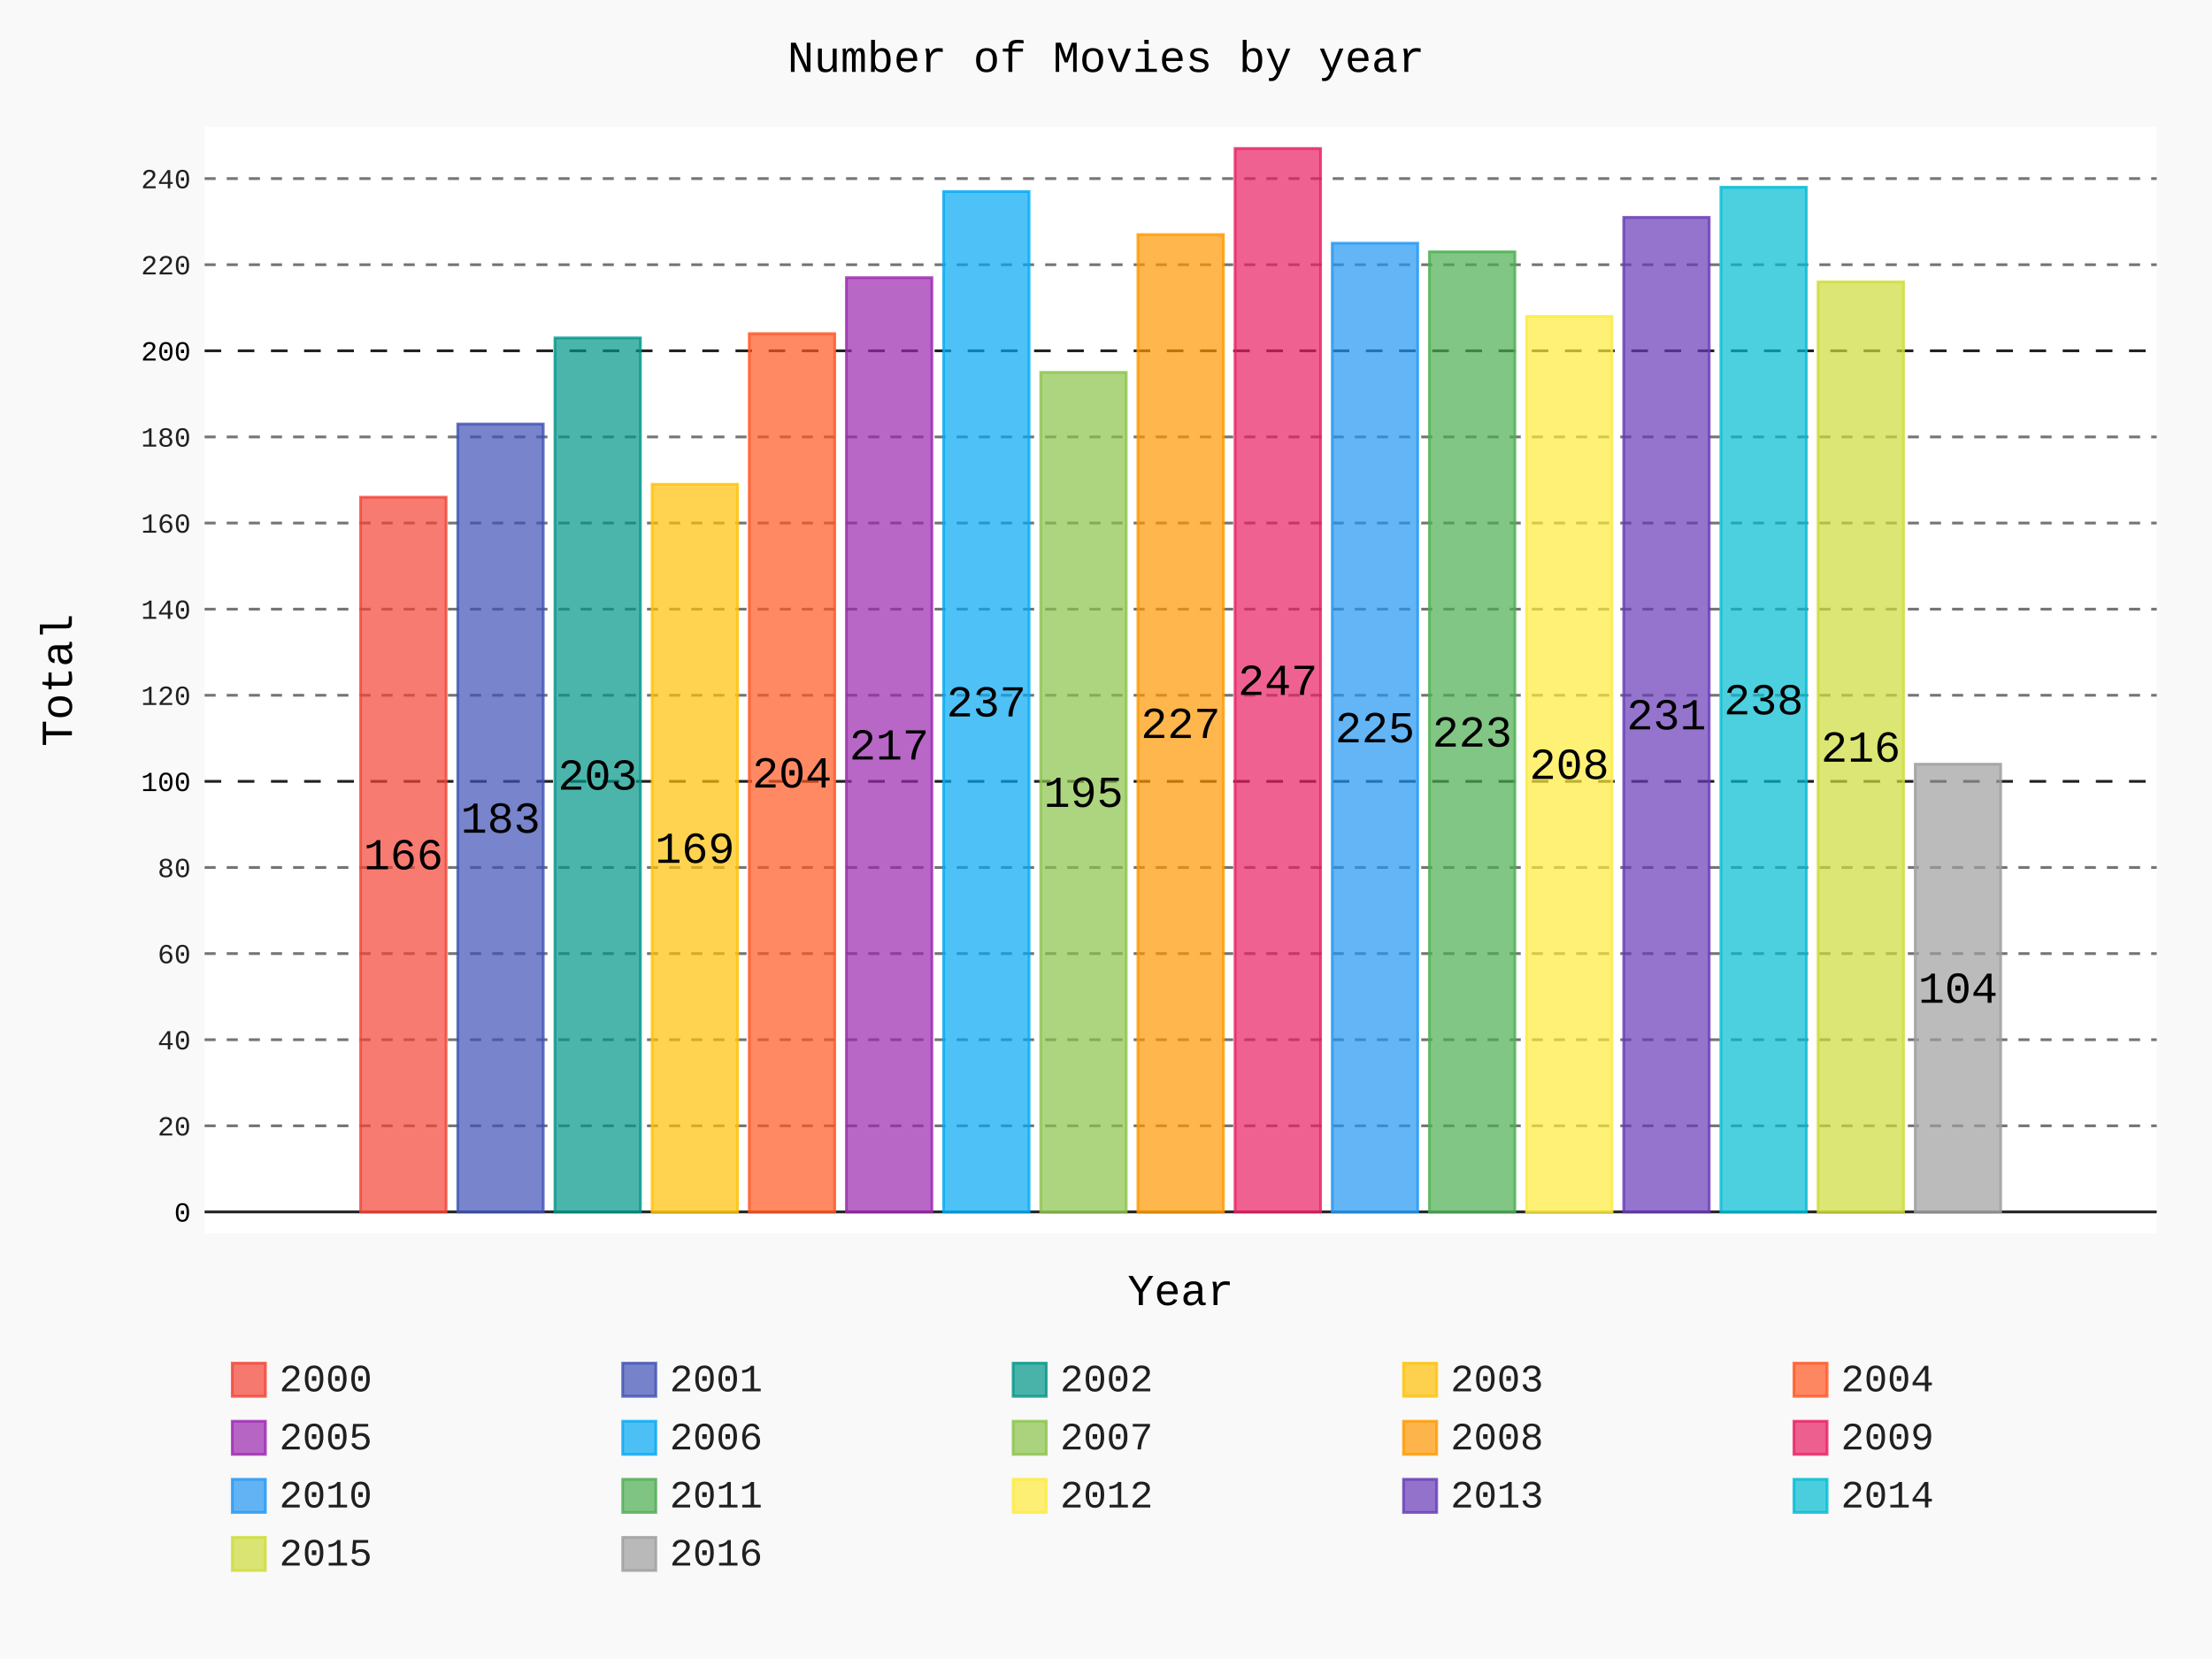
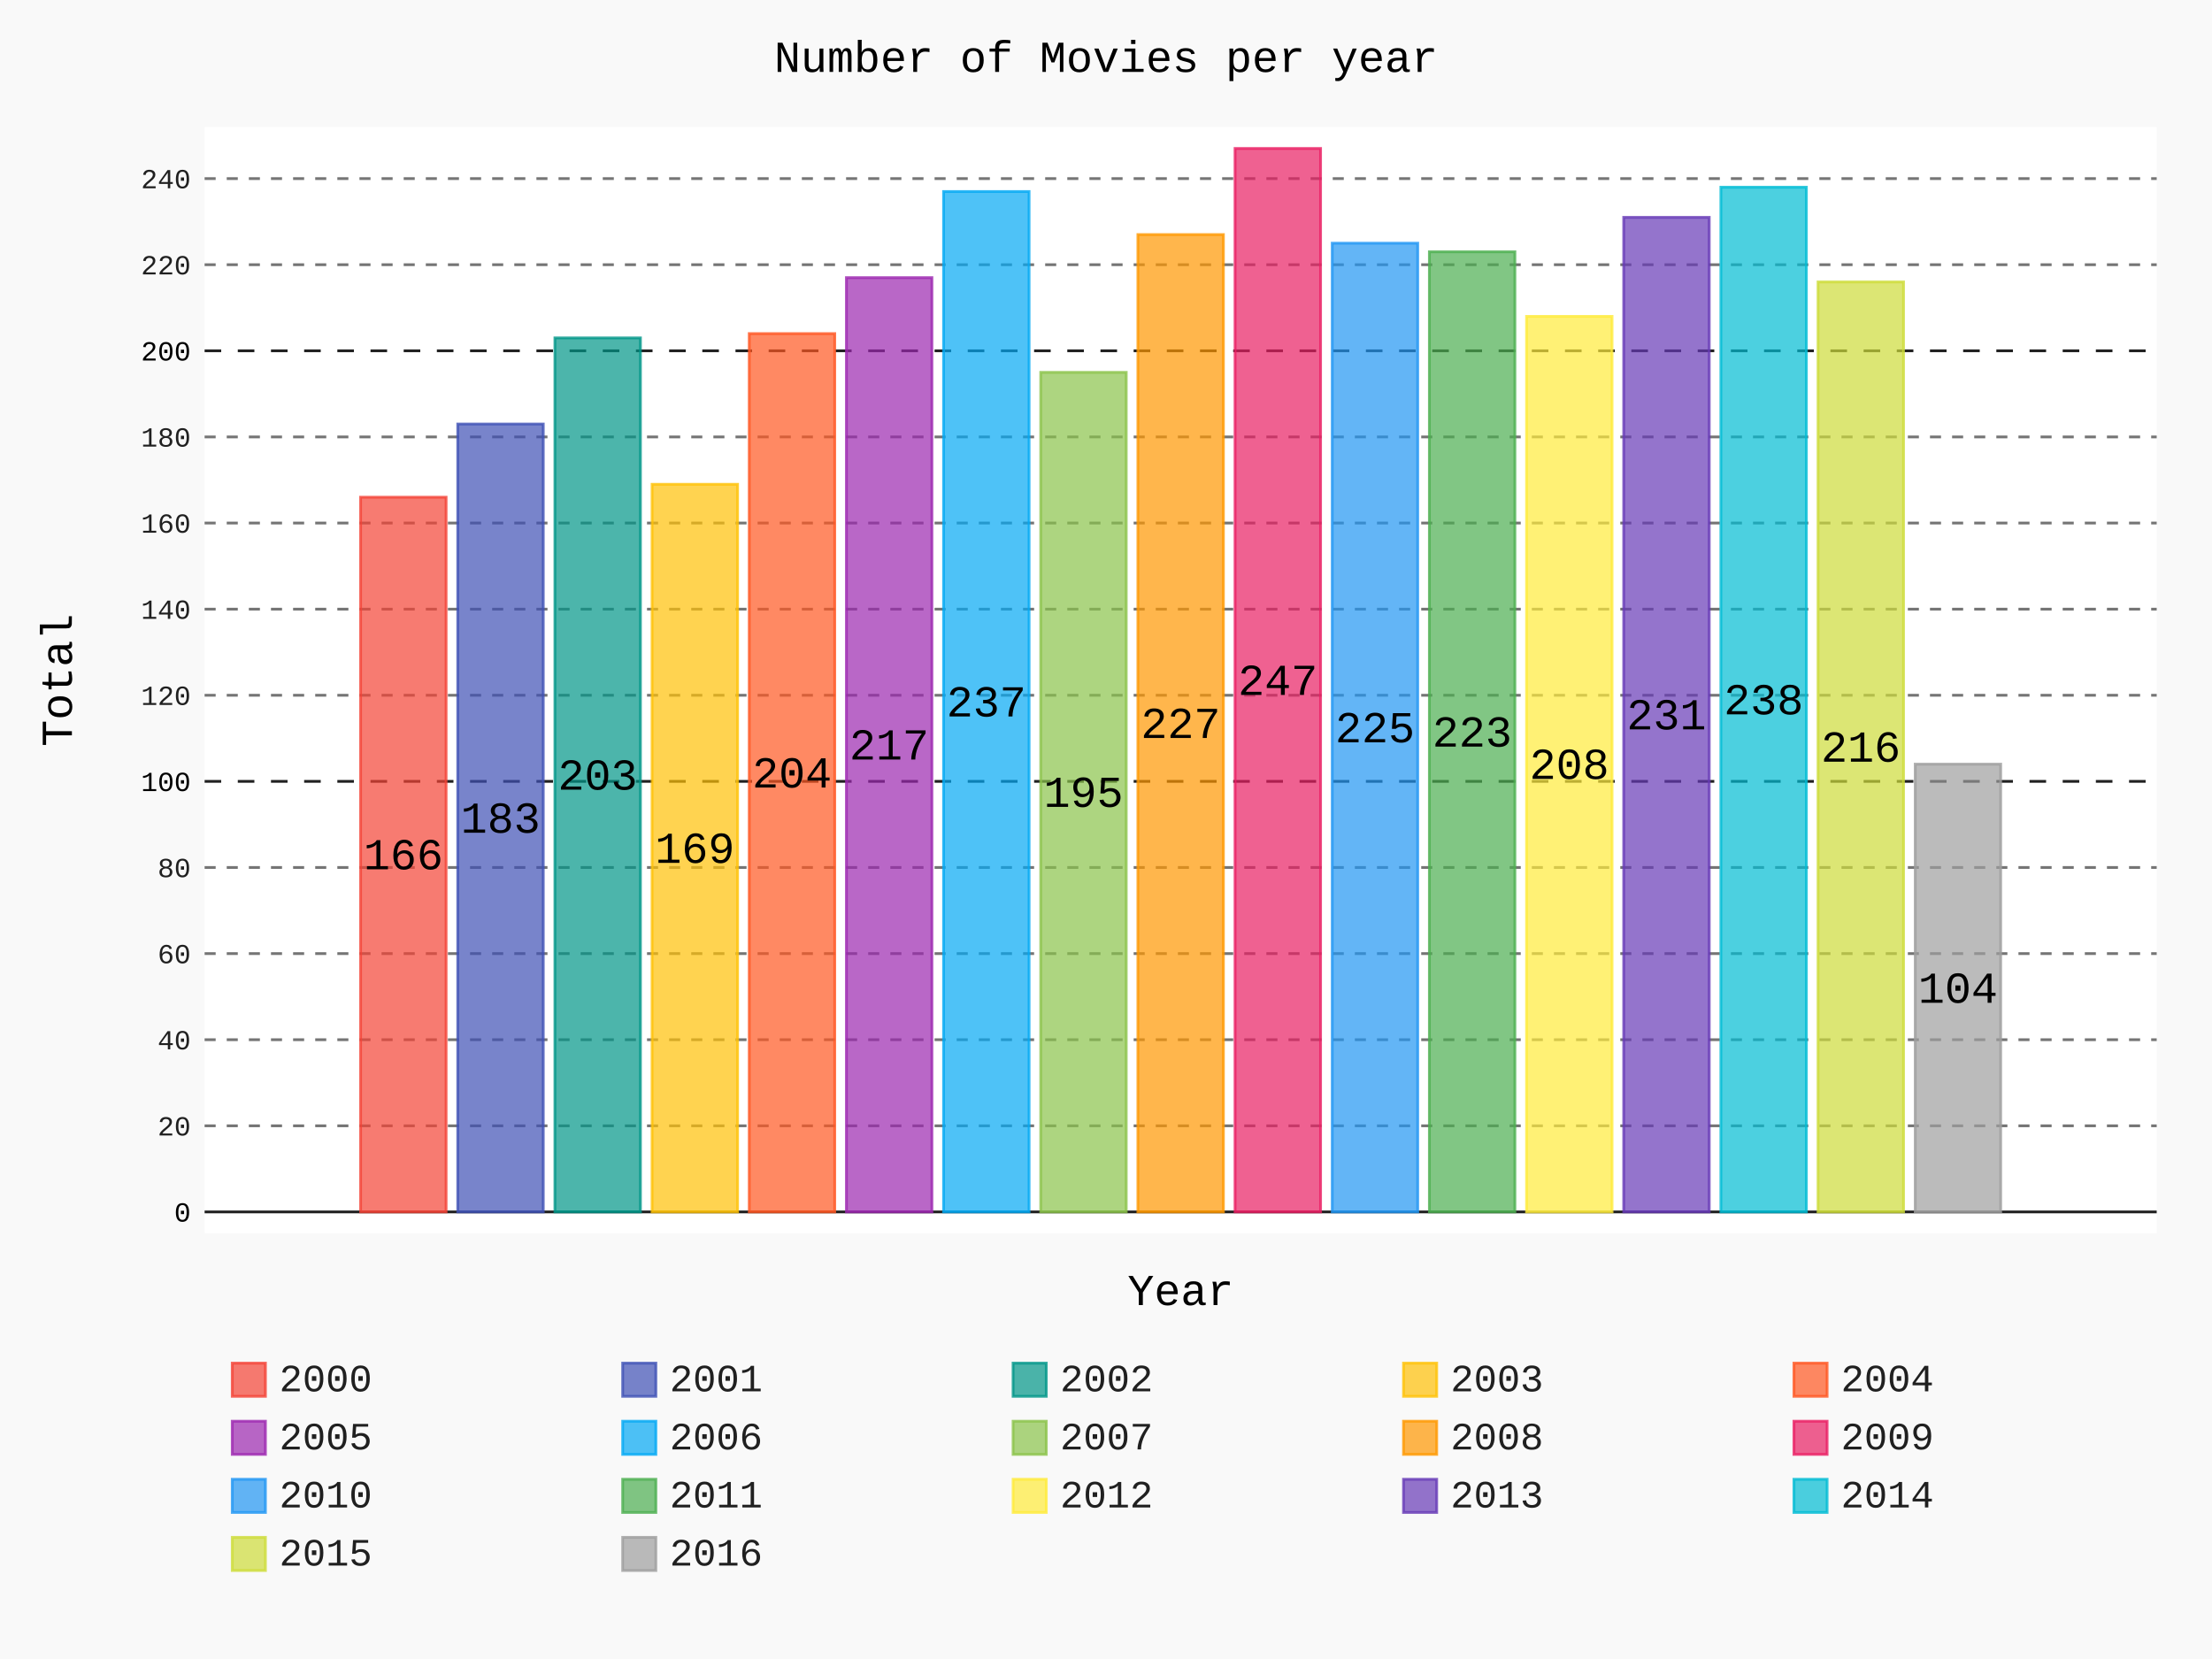
- <svg xmlns="http://www.w3.org/2000/svg" class="pygal-chart" id="chart-57b46a09-e8b4-400a-87b9-51872edf9661" viewBox="0 0 800 600">
+ <svg xmlns="http://www.w3.org/2000/svg" class="pygal-chart" id="chart-e3b576c3-e6ec-4587-86d5-6da538781b3c" viewBox="0 0 800 600">
  <defs>
-     <style type="text/css">#chart-57b46a09-e8b4-400a-87b9-51872edf9661{-webkit-user-select:none;-webkit-font-smoothing:antialiased;font-family:Consolas,"Liberation Mono",Menlo,Courier,monospace}#chart-57b46a09-e8b4-400a-87b9-51872edf9661 .title{font-family:Consolas,"Liberation Mono",Menlo,Courier,monospace;font-size:16px}#chart-57b46a09-e8b4-400a-87b9-51872edf9661 .legends .legend text{font-family:Consolas,"Liberation Mono",Menlo,Courier,monospace;font-size:14px}#chart-57b46a09-e8b4-400a-87b9-51872edf9661 .axis text{font-family:Consolas,"Liberation Mono",Menlo,Courier,monospace;font-size:10px}#chart-57b46a09-e8b4-400a-87b9-51872edf9661 .axis text.major{font-family:Consolas,"Liberation Mono",Menlo,Courier,monospace;font-size:10px}#chart-57b46a09-e8b4-400a-87b9-51872edf9661 .text-overlay text.value{font-family:Consolas,"Liberation Mono",Menlo,Courier,monospace;font-size:16px}#chart-57b46a09-e8b4-400a-87b9-51872edf9661 .text-overlay text.label{font-family:Consolas,"Liberation Mono",Menlo,Courier,monospace;font-size:10px}#chart-57b46a09-e8b4-400a-87b9-51872edf9661 .tooltip{font-family:Consolas,"Liberation Mono",Menlo,Courier,monospace;font-size:14px}#chart-57b46a09-e8b4-400a-87b9-51872edf9661 text.no_data{font-family:Consolas,"Liberation Mono",Menlo,Courier,monospace;font-size:64px}
- #chart-57b46a09-e8b4-400a-87b9-51872edf9661{background-color:rgba(249,249,249,1)}#chart-57b46a09-e8b4-400a-87b9-51872edf9661 path,#chart-57b46a09-e8b4-400a-87b9-51872edf9661 line,#chart-57b46a09-e8b4-400a-87b9-51872edf9661 rect,#chart-57b46a09-e8b4-400a-87b9-51872edf9661 circle{-webkit-transition:150ms;-moz-transition:150ms;transition:150ms}#chart-57b46a09-e8b4-400a-87b9-51872edf9661 .graph &gt; .background{fill:rgba(249,249,249,1)}#chart-57b46a09-e8b4-400a-87b9-51872edf9661 .plot &gt; .background{fill:rgba(255,255,255,1)}#chart-57b46a09-e8b4-400a-87b9-51872edf9661 .graph{fill:rgba(0,0,0,.87)}#chart-57b46a09-e8b4-400a-87b9-51872edf9661 text.no_data{fill:rgba(0,0,0,1)}#chart-57b46a09-e8b4-400a-87b9-51872edf9661 .title{fill:rgba(0,0,0,1)}#chart-57b46a09-e8b4-400a-87b9-51872edf9661 .legends .legend text{fill:rgba(0,0,0,.87)}#chart-57b46a09-e8b4-400a-87b9-51872edf9661 .legends .legend:hover text{fill:rgba(0,0,0,1)}#chart-57b46a09-e8b4-400a-87b9-51872edf9661 .axis .line{stroke:rgba(0,0,0,1)}#chart-57b46a09-e8b4-400a-87b9-51872edf9661 .axis .guide.line{stroke:rgba(0,0,0,.54)}#chart-57b46a09-e8b4-400a-87b9-51872edf9661 .axis .major.line{stroke:rgba(0,0,0,.87)}#chart-57b46a09-e8b4-400a-87b9-51872edf9661 .axis text.major{fill:rgba(0,0,0,1)}#chart-57b46a09-e8b4-400a-87b9-51872edf9661 .axis.y .guides:hover .guide.line,#chart-57b46a09-e8b4-400a-87b9-51872edf9661 .line-graph .axis.x .guides:hover .guide.line,#chart-57b46a09-e8b4-400a-87b9-51872edf9661 .stackedline-graph .axis.x .guides:hover .guide.line,#chart-57b46a09-e8b4-400a-87b9-51872edf9661 .xy-graph .axis.x .guides:hover .guide.line{stroke:rgba(0,0,0,1)}#chart-57b46a09-e8b4-400a-87b9-51872edf9661 .axis .guides:hover text{fill:rgba(0,0,0,1)}#chart-57b46a09-e8b4-400a-87b9-51872edf9661 .reactive{fill-opacity:.7;stroke-opacity:.8}#chart-57b46a09-e8b4-400a-87b9-51872edf9661 .ci{stroke:rgba(0,0,0,.87)}#chart-57b46a09-e8b4-400a-87b9-51872edf9661 .reactive.active,#chart-57b46a09-e8b4-400a-87b9-51872edf9661 .active .reactive{fill-opacity:.8;stroke-opacity:.9;stroke-width:4}#chart-57b46a09-e8b4-400a-87b9-51872edf9661 .ci .reactive.active{stroke-width:1.5}#chart-57b46a09-e8b4-400a-87b9-51872edf9661 .series text{fill:rgba(0,0,0,1)}#chart-57b46a09-e8b4-400a-87b9-51872edf9661 .tooltip rect{fill:rgba(255,255,255,1);stroke:rgba(0,0,0,1);-webkit-transition:opacity 150ms;-moz-transition:opacity 150ms;transition:opacity 150ms}#chart-57b46a09-e8b4-400a-87b9-51872edf9661 .tooltip .label{fill:rgba(0,0,0,.87)}#chart-57b46a09-e8b4-400a-87b9-51872edf9661 .tooltip .label{fill:rgba(0,0,0,.87)}#chart-57b46a09-e8b4-400a-87b9-51872edf9661 .tooltip .legend{font-size:.8em;fill:rgba(0,0,0,.54)}#chart-57b46a09-e8b4-400a-87b9-51872edf9661 .tooltip .x_label{font-size:.6em;fill:rgba(0,0,0,1)}#chart-57b46a09-e8b4-400a-87b9-51872edf9661 .tooltip .xlink{font-size:.5em;text-decoration:underline}#chart-57b46a09-e8b4-400a-87b9-51872edf9661 .tooltip .value{font-size:1.5em}#chart-57b46a09-e8b4-400a-87b9-51872edf9661 .bound{font-size:.5em}#chart-57b46a09-e8b4-400a-87b9-51872edf9661 .max-value{font-size:.75em;fill:rgba(0,0,0,.54)}#chart-57b46a09-e8b4-400a-87b9-51872edf9661 .map-element{fill:rgba(255,255,255,1);stroke:rgba(0,0,0,.54) !important}#chart-57b46a09-e8b4-400a-87b9-51872edf9661 .map-element .reactive{fill-opacity:inherit;stroke-opacity:inherit}#chart-57b46a09-e8b4-400a-87b9-51872edf9661 .color-0,#chart-57b46a09-e8b4-400a-87b9-51872edf9661 .color-0 a:visited{stroke:#F44336;fill:#F44336}#chart-57b46a09-e8b4-400a-87b9-51872edf9661 .color-1,#chart-57b46a09-e8b4-400a-87b9-51872edf9661 .color-1 a:visited{stroke:#3F51B5;fill:#3F51B5}#chart-57b46a09-e8b4-400a-87b9-51872edf9661 .color-2,#chart-57b46a09-e8b4-400a-87b9-51872edf9661 .color-2 a:visited{stroke:#009688;fill:#009688}#chart-57b46a09-e8b4-400a-87b9-51872edf9661 .color-3,#chart-57b46a09-e8b4-400a-87b9-51872edf9661 .color-3 a:visited{stroke:#FFC107;fill:#FFC107}#chart-57b46a09-e8b4-400a-87b9-51872edf9661 .color-4,#chart-57b46a09-e8b4-400a-87b9-51872edf9661 .color-4 a:visited{stroke:#FF5722;fill:#FF5722}#chart-57b46a09-e8b4-400a-87b9-51872edf9661 .color-5,#chart-57b46a09-e8b4-400a-87b9-51872edf9661 .color-5 a:visited{stroke:#9C27B0;fill:#9C27B0}#chart-57b46a09-e8b4-400a-87b9-51872edf9661 .color-6,#chart-57b46a09-e8b4-400a-87b9-51872edf9661 .color-6 a:visited{stroke:#03A9F4;fill:#03A9F4}#chart-57b46a09-e8b4-400a-87b9-51872edf9661 .color-7,#chart-57b46a09-e8b4-400a-87b9-51872edf9661 .color-7 a:visited{stroke:#8BC34A;fill:#8BC34A}#chart-57b46a09-e8b4-400a-87b9-51872edf9661 .color-8,#chart-57b46a09-e8b4-400a-87b9-51872edf9661 .color-8 a:visited{stroke:#FF9800;fill:#FF9800}#chart-57b46a09-e8b4-400a-87b9-51872edf9661 .color-9,#chart-57b46a09-e8b4-400a-87b9-51872edf9661 .color-9 a:visited{stroke:#E91E63;fill:#E91E63}#chart-57b46a09-e8b4-400a-87b9-51872edf9661 .color-10,#chart-57b46a09-e8b4-400a-87b9-51872edf9661 .color-10 a:visited{stroke:#2196F3;fill:#2196F3}#chart-57b46a09-e8b4-400a-87b9-51872edf9661 .color-11,#chart-57b46a09-e8b4-400a-87b9-51872edf9661 .color-11 a:visited{stroke:#4CAF50;fill:#4CAF50}#chart-57b46a09-e8b4-400a-87b9-51872edf9661 .color-12,#chart-57b46a09-e8b4-400a-87b9-51872edf9661 .color-12 a:visited{stroke:#FFEB3B;fill:#FFEB3B}#chart-57b46a09-e8b4-400a-87b9-51872edf9661 .color-13,#chart-57b46a09-e8b4-400a-87b9-51872edf9661 .color-13 a:visited{stroke:#673AB7;fill:#673AB7}#chart-57b46a09-e8b4-400a-87b9-51872edf9661 .color-14,#chart-57b46a09-e8b4-400a-87b9-51872edf9661 .color-14 a:visited{stroke:#00BCD4;fill:#00BCD4}#chart-57b46a09-e8b4-400a-87b9-51872edf9661 .color-15,#chart-57b46a09-e8b4-400a-87b9-51872edf9661 .color-15 a:visited{stroke:#CDDC39;fill:#CDDC39}#chart-57b46a09-e8b4-400a-87b9-51872edf9661 .color-16,#chart-57b46a09-e8b4-400a-87b9-51872edf9661 .color-16 a:visited{stroke:#9E9E9E;fill:#9E9E9E}#chart-57b46a09-e8b4-400a-87b9-51872edf9661 .text-overlay .color-0 text{fill:black}#chart-57b46a09-e8b4-400a-87b9-51872edf9661 .text-overlay .color-1 text{fill:black}#chart-57b46a09-e8b4-400a-87b9-51872edf9661 .text-overlay .color-2 text{fill:black}#chart-57b46a09-e8b4-400a-87b9-51872edf9661 .text-overlay .color-3 text{fill:black}#chart-57b46a09-e8b4-400a-87b9-51872edf9661 .text-overlay .color-4 text{fill:black}#chart-57b46a09-e8b4-400a-87b9-51872edf9661 .text-overlay .color-5 text{fill:black}#chart-57b46a09-e8b4-400a-87b9-51872edf9661 .text-overlay .color-6 text{fill:black}#chart-57b46a09-e8b4-400a-87b9-51872edf9661 .text-overlay .color-7 text{fill:black}#chart-57b46a09-e8b4-400a-87b9-51872edf9661 .text-overlay .color-8 text{fill:black}#chart-57b46a09-e8b4-400a-87b9-51872edf9661 .text-overlay .color-9 text{fill:black}#chart-57b46a09-e8b4-400a-87b9-51872edf9661 .text-overlay .color-10 text{fill:black}#chart-57b46a09-e8b4-400a-87b9-51872edf9661 .text-overlay .color-11 text{fill:black}#chart-57b46a09-e8b4-400a-87b9-51872edf9661 .text-overlay .color-12 text{fill:black}#chart-57b46a09-e8b4-400a-87b9-51872edf9661 .text-overlay .color-13 text{fill:black}#chart-57b46a09-e8b4-400a-87b9-51872edf9661 .text-overlay .color-14 text{fill:black}#chart-57b46a09-e8b4-400a-87b9-51872edf9661 .text-overlay .color-15 text{fill:black}#chart-57b46a09-e8b4-400a-87b9-51872edf9661 .text-overlay .color-16 text{fill:black}
- #chart-57b46a09-e8b4-400a-87b9-51872edf9661 text.no_data{text-anchor:middle}#chart-57b46a09-e8b4-400a-87b9-51872edf9661 .guide.line{fill:none}#chart-57b46a09-e8b4-400a-87b9-51872edf9661 .centered{text-anchor:middle}#chart-57b46a09-e8b4-400a-87b9-51872edf9661 .title{text-anchor:middle}#chart-57b46a09-e8b4-400a-87b9-51872edf9661 .legends .legend text{fill-opacity:1}#chart-57b46a09-e8b4-400a-87b9-51872edf9661 .axis.x text{text-anchor:middle}#chart-57b46a09-e8b4-400a-87b9-51872edf9661 .axis.x:not(.web) text[transform]{text-anchor:start}#chart-57b46a09-e8b4-400a-87b9-51872edf9661 .axis.x:not(.web) text[transform].backwards{text-anchor:end}#chart-57b46a09-e8b4-400a-87b9-51872edf9661 .axis.y text{text-anchor:end}#chart-57b46a09-e8b4-400a-87b9-51872edf9661 .axis.y text[transform].backwards{text-anchor:start}#chart-57b46a09-e8b4-400a-87b9-51872edf9661 .axis.y2 text{text-anchor:start}#chart-57b46a09-e8b4-400a-87b9-51872edf9661 .axis.y2 text[transform].backwards{text-anchor:end}#chart-57b46a09-e8b4-400a-87b9-51872edf9661 .axis .guide.line{stroke-dasharray:4,4}#chart-57b46a09-e8b4-400a-87b9-51872edf9661 .axis .major.guide.line{stroke-dasharray:6,6}#chart-57b46a09-e8b4-400a-87b9-51872edf9661 .horizontal .axis.y .guide.line,#chart-57b46a09-e8b4-400a-87b9-51872edf9661 .horizontal .axis.y2 .guide.line,#chart-57b46a09-e8b4-400a-87b9-51872edf9661 .vertical .axis.x .guide.line{opacity:0}#chart-57b46a09-e8b4-400a-87b9-51872edf9661 .horizontal .axis.always_show .guide.line,#chart-57b46a09-e8b4-400a-87b9-51872edf9661 .vertical .axis.always_show .guide.line{opacity:1 !important}#chart-57b46a09-e8b4-400a-87b9-51872edf9661 .axis.y .guides:hover .guide.line,#chart-57b46a09-e8b4-400a-87b9-51872edf9661 .axis.y2 .guides:hover .guide.line,#chart-57b46a09-e8b4-400a-87b9-51872edf9661 .axis.x .guides:hover .guide.line{opacity:1}#chart-57b46a09-e8b4-400a-87b9-51872edf9661 .axis .guides:hover text{opacity:1}#chart-57b46a09-e8b4-400a-87b9-51872edf9661 .nofill{fill:none}#chart-57b46a09-e8b4-400a-87b9-51872edf9661 .subtle-fill{fill-opacity:.2}#chart-57b46a09-e8b4-400a-87b9-51872edf9661 .dot{stroke-width:1px;fill-opacity:1}#chart-57b46a09-e8b4-400a-87b9-51872edf9661 .dot.active{stroke-width:5px}#chart-57b46a09-e8b4-400a-87b9-51872edf9661 .dot.negative{fill:transparent}#chart-57b46a09-e8b4-400a-87b9-51872edf9661 text,#chart-57b46a09-e8b4-400a-87b9-51872edf9661 tspan{stroke:none !important}#chart-57b46a09-e8b4-400a-87b9-51872edf9661 .series text.active{opacity:1}#chart-57b46a09-e8b4-400a-87b9-51872edf9661 .tooltip rect{fill-opacity:.95;stroke-width:.5}#chart-57b46a09-e8b4-400a-87b9-51872edf9661 .tooltip text{fill-opacity:1}#chart-57b46a09-e8b4-400a-87b9-51872edf9661 .showable{visibility:hidden}#chart-57b46a09-e8b4-400a-87b9-51872edf9661 .showable.shown{visibility:visible}#chart-57b46a09-e8b4-400a-87b9-51872edf9661 .gauge-background{fill:rgba(229,229,229,1);stroke:none}#chart-57b46a09-e8b4-400a-87b9-51872edf9661 .bg-lines{stroke:rgba(249,249,249,1);stroke-width:2px}</style>
+     <style type="text/css">#chart-e3b576c3-e6ec-4587-86d5-6da538781b3c{-webkit-user-select:none;-webkit-font-smoothing:antialiased;font-family:Consolas,"Liberation Mono",Menlo,Courier,monospace}#chart-e3b576c3-e6ec-4587-86d5-6da538781b3c .title{font-family:Consolas,"Liberation Mono",Menlo,Courier,monospace;font-size:16px}#chart-e3b576c3-e6ec-4587-86d5-6da538781b3c .legends .legend text{font-family:Consolas,"Liberation Mono",Menlo,Courier,monospace;font-size:14px}#chart-e3b576c3-e6ec-4587-86d5-6da538781b3c .axis text{font-family:Consolas,"Liberation Mono",Menlo,Courier,monospace;font-size:10px}#chart-e3b576c3-e6ec-4587-86d5-6da538781b3c .axis text.major{font-family:Consolas,"Liberation Mono",Menlo,Courier,monospace;font-size:10px}#chart-e3b576c3-e6ec-4587-86d5-6da538781b3c .text-overlay text.value{font-family:Consolas,"Liberation Mono",Menlo,Courier,monospace;font-size:16px}#chart-e3b576c3-e6ec-4587-86d5-6da538781b3c .text-overlay text.label{font-family:Consolas,"Liberation Mono",Menlo,Courier,monospace;font-size:10px}#chart-e3b576c3-e6ec-4587-86d5-6da538781b3c .tooltip{font-family:Consolas,"Liberation Mono",Menlo,Courier,monospace;font-size:14px}#chart-e3b576c3-e6ec-4587-86d5-6da538781b3c text.no_data{font-family:Consolas,"Liberation Mono",Menlo,Courier,monospace;font-size:64px}
+ #chart-e3b576c3-e6ec-4587-86d5-6da538781b3c{background-color:rgba(249,249,249,1)}#chart-e3b576c3-e6ec-4587-86d5-6da538781b3c path,#chart-e3b576c3-e6ec-4587-86d5-6da538781b3c line,#chart-e3b576c3-e6ec-4587-86d5-6da538781b3c rect,#chart-e3b576c3-e6ec-4587-86d5-6da538781b3c circle{-webkit-transition:150ms;-moz-transition:150ms;transition:150ms}#chart-e3b576c3-e6ec-4587-86d5-6da538781b3c .graph &gt; .background{fill:rgba(249,249,249,1)}#chart-e3b576c3-e6ec-4587-86d5-6da538781b3c .plot &gt; .background{fill:rgba(255,255,255,1)}#chart-e3b576c3-e6ec-4587-86d5-6da538781b3c .graph{fill:rgba(0,0,0,.87)}#chart-e3b576c3-e6ec-4587-86d5-6da538781b3c text.no_data{fill:rgba(0,0,0,1)}#chart-e3b576c3-e6ec-4587-86d5-6da538781b3c .title{fill:rgba(0,0,0,1)}#chart-e3b576c3-e6ec-4587-86d5-6da538781b3c .legends .legend text{fill:rgba(0,0,0,.87)}#chart-e3b576c3-e6ec-4587-86d5-6da538781b3c .legends .legend:hover text{fill:rgba(0,0,0,1)}#chart-e3b576c3-e6ec-4587-86d5-6da538781b3c .axis .line{stroke:rgba(0,0,0,1)}#chart-e3b576c3-e6ec-4587-86d5-6da538781b3c .axis .guide.line{stroke:rgba(0,0,0,.54)}#chart-e3b576c3-e6ec-4587-86d5-6da538781b3c .axis .major.line{stroke:rgba(0,0,0,.87)}#chart-e3b576c3-e6ec-4587-86d5-6da538781b3c .axis text.major{fill:rgba(0,0,0,1)}#chart-e3b576c3-e6ec-4587-86d5-6da538781b3c .axis.y .guides:hover .guide.line,#chart-e3b576c3-e6ec-4587-86d5-6da538781b3c .line-graph .axis.x .guides:hover .guide.line,#chart-e3b576c3-e6ec-4587-86d5-6da538781b3c .stackedline-graph .axis.x .guides:hover .guide.line,#chart-e3b576c3-e6ec-4587-86d5-6da538781b3c .xy-graph .axis.x .guides:hover .guide.line{stroke:rgba(0,0,0,1)}#chart-e3b576c3-e6ec-4587-86d5-6da538781b3c .axis .guides:hover text{fill:rgba(0,0,0,1)}#chart-e3b576c3-e6ec-4587-86d5-6da538781b3c .reactive{fill-opacity:.7;stroke-opacity:.8}#chart-e3b576c3-e6ec-4587-86d5-6da538781b3c .ci{stroke:rgba(0,0,0,.87)}#chart-e3b576c3-e6ec-4587-86d5-6da538781b3c .reactive.active,#chart-e3b576c3-e6ec-4587-86d5-6da538781b3c .active .reactive{fill-opacity:.8;stroke-opacity:.9;stroke-width:4}#chart-e3b576c3-e6ec-4587-86d5-6da538781b3c .ci .reactive.active{stroke-width:1.5}#chart-e3b576c3-e6ec-4587-86d5-6da538781b3c .series text{fill:rgba(0,0,0,1)}#chart-e3b576c3-e6ec-4587-86d5-6da538781b3c .tooltip rect{fill:rgba(255,255,255,1);stroke:rgba(0,0,0,1);-webkit-transition:opacity 150ms;-moz-transition:opacity 150ms;transition:opacity 150ms}#chart-e3b576c3-e6ec-4587-86d5-6da538781b3c .tooltip .label{fill:rgba(0,0,0,.87)}#chart-e3b576c3-e6ec-4587-86d5-6da538781b3c .tooltip .label{fill:rgba(0,0,0,.87)}#chart-e3b576c3-e6ec-4587-86d5-6da538781b3c .tooltip .legend{font-size:.8em;fill:rgba(0,0,0,.54)}#chart-e3b576c3-e6ec-4587-86d5-6da538781b3c .tooltip .x_label{font-size:.6em;fill:rgba(0,0,0,1)}#chart-e3b576c3-e6ec-4587-86d5-6da538781b3c .tooltip .xlink{font-size:.5em;text-decoration:underline}#chart-e3b576c3-e6ec-4587-86d5-6da538781b3c .tooltip .value{font-size:1.5em}#chart-e3b576c3-e6ec-4587-86d5-6da538781b3c .bound{font-size:.5em}#chart-e3b576c3-e6ec-4587-86d5-6da538781b3c .max-value{font-size:.75em;fill:rgba(0,0,0,.54)}#chart-e3b576c3-e6ec-4587-86d5-6da538781b3c .map-element{fill:rgba(255,255,255,1);stroke:rgba(0,0,0,.54) !important}#chart-e3b576c3-e6ec-4587-86d5-6da538781b3c .map-element .reactive{fill-opacity:inherit;stroke-opacity:inherit}#chart-e3b576c3-e6ec-4587-86d5-6da538781b3c .color-0,#chart-e3b576c3-e6ec-4587-86d5-6da538781b3c .color-0 a:visited{stroke:#F44336;fill:#F44336}#chart-e3b576c3-e6ec-4587-86d5-6da538781b3c .color-1,#chart-e3b576c3-e6ec-4587-86d5-6da538781b3c .color-1 a:visited{stroke:#3F51B5;fill:#3F51B5}#chart-e3b576c3-e6ec-4587-86d5-6da538781b3c .color-2,#chart-e3b576c3-e6ec-4587-86d5-6da538781b3c .color-2 a:visited{stroke:#009688;fill:#009688}#chart-e3b576c3-e6ec-4587-86d5-6da538781b3c .color-3,#chart-e3b576c3-e6ec-4587-86d5-6da538781b3c .color-3 a:visited{stroke:#FFC107;fill:#FFC107}#chart-e3b576c3-e6ec-4587-86d5-6da538781b3c .color-4,#chart-e3b576c3-e6ec-4587-86d5-6da538781b3c .color-4 a:visited{stroke:#FF5722;fill:#FF5722}#chart-e3b576c3-e6ec-4587-86d5-6da538781b3c .color-5,#chart-e3b576c3-e6ec-4587-86d5-6da538781b3c .color-5 a:visited{stroke:#9C27B0;fill:#9C27B0}#chart-e3b576c3-e6ec-4587-86d5-6da538781b3c .color-6,#chart-e3b576c3-e6ec-4587-86d5-6da538781b3c .color-6 a:visited{stroke:#03A9F4;fill:#03A9F4}#chart-e3b576c3-e6ec-4587-86d5-6da538781b3c .color-7,#chart-e3b576c3-e6ec-4587-86d5-6da538781b3c .color-7 a:visited{stroke:#8BC34A;fill:#8BC34A}#chart-e3b576c3-e6ec-4587-86d5-6da538781b3c .color-8,#chart-e3b576c3-e6ec-4587-86d5-6da538781b3c .color-8 a:visited{stroke:#FF9800;fill:#FF9800}#chart-e3b576c3-e6ec-4587-86d5-6da538781b3c .color-9,#chart-e3b576c3-e6ec-4587-86d5-6da538781b3c .color-9 a:visited{stroke:#E91E63;fill:#E91E63}#chart-e3b576c3-e6ec-4587-86d5-6da538781b3c .color-10,#chart-e3b576c3-e6ec-4587-86d5-6da538781b3c .color-10 a:visited{stroke:#2196F3;fill:#2196F3}#chart-e3b576c3-e6ec-4587-86d5-6da538781b3c .color-11,#chart-e3b576c3-e6ec-4587-86d5-6da538781b3c .color-11 a:visited{stroke:#4CAF50;fill:#4CAF50}#chart-e3b576c3-e6ec-4587-86d5-6da538781b3c .color-12,#chart-e3b576c3-e6ec-4587-86d5-6da538781b3c .color-12 a:visited{stroke:#FFEB3B;fill:#FFEB3B}#chart-e3b576c3-e6ec-4587-86d5-6da538781b3c .color-13,#chart-e3b576c3-e6ec-4587-86d5-6da538781b3c .color-13 a:visited{stroke:#673AB7;fill:#673AB7}#chart-e3b576c3-e6ec-4587-86d5-6da538781b3c .color-14,#chart-e3b576c3-e6ec-4587-86d5-6da538781b3c .color-14 a:visited{stroke:#00BCD4;fill:#00BCD4}#chart-e3b576c3-e6ec-4587-86d5-6da538781b3c .color-15,#chart-e3b576c3-e6ec-4587-86d5-6da538781b3c .color-15 a:visited{stroke:#CDDC39;fill:#CDDC39}#chart-e3b576c3-e6ec-4587-86d5-6da538781b3c .color-16,#chart-e3b576c3-e6ec-4587-86d5-6da538781b3c .color-16 a:visited{stroke:#9E9E9E;fill:#9E9E9E}#chart-e3b576c3-e6ec-4587-86d5-6da538781b3c .text-overlay .color-0 text{fill:black}#chart-e3b576c3-e6ec-4587-86d5-6da538781b3c .text-overlay .color-1 text{fill:black}#chart-e3b576c3-e6ec-4587-86d5-6da538781b3c .text-overlay .color-2 text{fill:black}#chart-e3b576c3-e6ec-4587-86d5-6da538781b3c .text-overlay .color-3 text{fill:black}#chart-e3b576c3-e6ec-4587-86d5-6da538781b3c .text-overlay .color-4 text{fill:black}#chart-e3b576c3-e6ec-4587-86d5-6da538781b3c .text-overlay .color-5 text{fill:black}#chart-e3b576c3-e6ec-4587-86d5-6da538781b3c .text-overlay .color-6 text{fill:black}#chart-e3b576c3-e6ec-4587-86d5-6da538781b3c .text-overlay .color-7 text{fill:black}#chart-e3b576c3-e6ec-4587-86d5-6da538781b3c .text-overlay .color-8 text{fill:black}#chart-e3b576c3-e6ec-4587-86d5-6da538781b3c .text-overlay .color-9 text{fill:black}#chart-e3b576c3-e6ec-4587-86d5-6da538781b3c .text-overlay .color-10 text{fill:black}#chart-e3b576c3-e6ec-4587-86d5-6da538781b3c .text-overlay .color-11 text{fill:black}#chart-e3b576c3-e6ec-4587-86d5-6da538781b3c .text-overlay .color-12 text{fill:black}#chart-e3b576c3-e6ec-4587-86d5-6da538781b3c .text-overlay .color-13 text{fill:black}#chart-e3b576c3-e6ec-4587-86d5-6da538781b3c .text-overlay .color-14 text{fill:black}#chart-e3b576c3-e6ec-4587-86d5-6da538781b3c .text-overlay .color-15 text{fill:black}#chart-e3b576c3-e6ec-4587-86d5-6da538781b3c .text-overlay .color-16 text{fill:black}
+ #chart-e3b576c3-e6ec-4587-86d5-6da538781b3c text.no_data{text-anchor:middle}#chart-e3b576c3-e6ec-4587-86d5-6da538781b3c .guide.line{fill:none}#chart-e3b576c3-e6ec-4587-86d5-6da538781b3c .centered{text-anchor:middle}#chart-e3b576c3-e6ec-4587-86d5-6da538781b3c .title{text-anchor:middle}#chart-e3b576c3-e6ec-4587-86d5-6da538781b3c .legends .legend text{fill-opacity:1}#chart-e3b576c3-e6ec-4587-86d5-6da538781b3c .axis.x text{text-anchor:middle}#chart-e3b576c3-e6ec-4587-86d5-6da538781b3c .axis.x:not(.web) text[transform]{text-anchor:start}#chart-e3b576c3-e6ec-4587-86d5-6da538781b3c .axis.x:not(.web) text[transform].backwards{text-anchor:end}#chart-e3b576c3-e6ec-4587-86d5-6da538781b3c .axis.y text{text-anchor:end}#chart-e3b576c3-e6ec-4587-86d5-6da538781b3c .axis.y text[transform].backwards{text-anchor:start}#chart-e3b576c3-e6ec-4587-86d5-6da538781b3c .axis.y2 text{text-anchor:start}#chart-e3b576c3-e6ec-4587-86d5-6da538781b3c .axis.y2 text[transform].backwards{text-anchor:end}#chart-e3b576c3-e6ec-4587-86d5-6da538781b3c .axis .guide.line{stroke-dasharray:4,4}#chart-e3b576c3-e6ec-4587-86d5-6da538781b3c .axis .major.guide.line{stroke-dasharray:6,6}#chart-e3b576c3-e6ec-4587-86d5-6da538781b3c .horizontal .axis.y .guide.line,#chart-e3b576c3-e6ec-4587-86d5-6da538781b3c .horizontal .axis.y2 .guide.line,#chart-e3b576c3-e6ec-4587-86d5-6da538781b3c .vertical .axis.x .guide.line{opacity:0}#chart-e3b576c3-e6ec-4587-86d5-6da538781b3c .horizontal .axis.always_show .guide.line,#chart-e3b576c3-e6ec-4587-86d5-6da538781b3c .vertical .axis.always_show .guide.line{opacity:1 !important}#chart-e3b576c3-e6ec-4587-86d5-6da538781b3c .axis.y .guides:hover .guide.line,#chart-e3b576c3-e6ec-4587-86d5-6da538781b3c .axis.y2 .guides:hover .guide.line,#chart-e3b576c3-e6ec-4587-86d5-6da538781b3c .axis.x .guides:hover .guide.line{opacity:1}#chart-e3b576c3-e6ec-4587-86d5-6da538781b3c .axis .guides:hover text{opacity:1}#chart-e3b576c3-e6ec-4587-86d5-6da538781b3c .nofill{fill:none}#chart-e3b576c3-e6ec-4587-86d5-6da538781b3c .subtle-fill{fill-opacity:.2}#chart-e3b576c3-e6ec-4587-86d5-6da538781b3c .dot{stroke-width:1px;fill-opacity:1}#chart-e3b576c3-e6ec-4587-86d5-6da538781b3c .dot.active{stroke-width:5px}#chart-e3b576c3-e6ec-4587-86d5-6da538781b3c .dot.negative{fill:transparent}#chart-e3b576c3-e6ec-4587-86d5-6da538781b3c text,#chart-e3b576c3-e6ec-4587-86d5-6da538781b3c tspan{stroke:none !important}#chart-e3b576c3-e6ec-4587-86d5-6da538781b3c .series text.active{opacity:1}#chart-e3b576c3-e6ec-4587-86d5-6da538781b3c .tooltip rect{fill-opacity:.95;stroke-width:.5}#chart-e3b576c3-e6ec-4587-86d5-6da538781b3c .tooltip text{fill-opacity:1}#chart-e3b576c3-e6ec-4587-86d5-6da538781b3c .showable{visibility:hidden}#chart-e3b576c3-e6ec-4587-86d5-6da538781b3c .showable.shown{visibility:visible}#chart-e3b576c3-e6ec-4587-86d5-6da538781b3c .gauge-background{fill:rgba(229,229,229,1);stroke:none}#chart-e3b576c3-e6ec-4587-86d5-6da538781b3c .bg-lines{stroke:rgba(249,249,249,1);stroke-width:2px}</style>
  </defs>
  <g class="graph bar-graph vertical">
    <rect class="background" height="600" width="800" x="0" y="0" />
    <g class="plot" transform="translate(74, 46)">
      <rect class="background" height="400.0" width="706.0" x="0" y="0" />
      <g class="axis y always_show">
        <g class="guides">
          <path class="axis major line" d="M0 392.308 h706" />
          <text class="major" x="-5" y="395.808">0</text>
        </g>
        <g class="guides">
          <path class="guide line" d="M0 361.165 h706" />
          <text class="" x="-5" y="364.665">20</text>
        </g>
        <g class="guides">
          <path class="guide line" d="M0 330.022 h706" />
          <text class="" x="-5" y="333.522">40</text>
        </g>
        <g class="guides">
          <path class="guide line" d="M0 298.879 h706" />
          <text class="" x="-5" y="302.379">60</text>
        </g>
        <g class="guides">
          <path class="guide line" d="M0 267.736 h706" />
          <text class="" x="-5" y="271.236">80</text>
        </g>
        <g class="guides">
          <path class="major guide line" d="M0 236.593 h706" />
          <text class="major" x="-5" y="240.093">100</text>
        </g>
        <g class="guides">
          <path class="guide line" d="M0 205.45 h706" />
          <text class="" x="-5" y="208.95">120</text>
        </g>
        <g class="guides">
          <path class="guide line" d="M0 174.307 h706" />
          <text class="" x="-5" y="177.807">140</text>
        </g>
        <g class="guides">
          <path class="guide line" d="M0 143.164 h706" />
          <text class="" x="-5" y="146.664">160</text>
        </g>
        <g class="guides">
          <path class="guide line" d="M0 112.021 h706" />
          <text class="" x="-5" y="115.521">180</text>
        </g>
        <g class="guides">
          <path class="major guide line" d="M0 80.878 h706" />
          <text class="major" x="-5" y="84.378">200</text>
        </g>
        <g class="guides">
          <path class="guide line" d="M0 49.735 h706" />
          <text class="" x="-5" y="53.235">220</text>
        </g>
        <g class="guides">
          <path class="guide line" d="M0 18.592 h706" />
          <text class="" x="-5" y="22.092">240</text>
        </g>
      </g>
      <g class="series serie-0 color-0">
        <g class="bars">
          <g class="bar">
            <rect class="rect reactive tooltip-trigger" height="258.486" rx="0" ry="0" width="30.923" x="56.416" y="133.821" />
          </g>
        </g>
      </g>
      <g class="series serie-1 color-1">
        <g class="bars">
          <g class="bar">
            <rect class="rect reactive tooltip-trigger" height="284.958" rx="0" ry="0" width="30.923" x="91.556" y="107.35" />
          </g>
        </g>
      </g>
      <g class="series serie-2 color-2">
        <g class="bars">
          <g class="bar">
            <rect class="rect reactive tooltip-trigger" height="316.101" rx="0" ry="0" width="30.923" x="126.697" y="76.207" />
          </g>
        </g>
      </g>
      <g class="series serie-3 color-3">
        <g class="bars">
          <g class="bar">
            <rect class="rect reactive tooltip-trigger" height="263.158" rx="0" ry="0" width="30.923" x="161.837" y="129.15" />
          </g>
        </g>
      </g>
      <g class="series serie-4 color-4">
        <g class="bars">
          <g class="bar">
            <rect class="rect reactive tooltip-trigger" height="317.658" rx="0" ry="0" width="30.923" x="196.977" y="74.65" />
          </g>
        </g>
      </g>
      <g class="series serie-5 color-5">
        <g class="bars">
          <g class="bar">
            <rect class="rect reactive tooltip-trigger" height="337.901" rx="0" ry="0" width="30.923" x="232.117" y="54.407" />
          </g>
        </g>
      </g>
      <g class="series serie-6 color-6">
        <g class="bars">
          <g class="bar">
            <rect class="rect reactive tooltip-trigger" height="369.044" rx="0" ry="0" width="30.923" x="267.258" y="23.264" />
          </g>
        </g>
      </g>
      <g class="series serie-7 color-7">
        <g class="bars">
          <g class="bar">
            <rect class="rect reactive tooltip-trigger" height="303.644" rx="0" ry="0" width="30.923" x="302.398" y="88.664" />
          </g>
        </g>
      </g>
      <g class="series serie-8 color-8">
        <g class="bars">
          <g class="bar">
            <rect class="rect reactive tooltip-trigger" height="353.472" rx="0" ry="0" width="30.923" x="337.538" y="38.835" />
          </g>
        </g>
      </g>
      <g class="series serie-9 color-9">
        <g class="bars">
          <g class="bar">
            <rect class="rect reactive tooltip-trigger" height="384.615" rx="0" ry="0" width="30.923" x="372.679" y="7.692" />
          </g>
        </g>
      </g>
      <g class="series serie-10 color-10">
        <g class="bars">
          <g class="bar">
            <rect class="rect reactive tooltip-trigger" height="350.358" rx="0" ry="0" width="30.923" x="407.819" y="41.95" />
          </g>
        </g>
      </g>
      <g class="series serie-11 color-11">
        <g class="bars">
          <g class="bar">
            <rect class="rect reactive tooltip-trigger" height="347.244" rx="0" ry="0" width="30.923" x="442.959" y="45.064" />
          </g>
        </g>
      </g>
      <g class="series serie-12 color-12">
        <g class="bars">
          <g class="bar">
            <rect class="rect reactive tooltip-trigger" height="323.887" rx="0" ry="0" width="30.923" x="478.099" y="68.421" />
          </g>
        </g>
      </g>
      <g class="series serie-13 color-13">
        <g class="bars">
          <g class="bar">
            <rect class="rect reactive tooltip-trigger" height="359.701" rx="0" ry="0" width="30.923" x="513.24" y="32.607" />
          </g>
        </g>
      </g>
      <g class="series serie-14 color-14">
        <g class="bars">
          <g class="bar">
            <rect class="rect reactive tooltip-trigger" height="370.601" rx="0" ry="0" width="30.923" x="548.38" y="21.707" />
          </g>
        </g>
      </g>
      <g class="series serie-15 color-15">
        <g class="bars">
          <g class="bar">
            <rect class="rect reactive tooltip-trigger" height="336.344" rx="0" ry="0" width="30.923" x="583.52" y="55.964" />
          </g>
        </g>
      </g>
      <g class="series serie-16 color-16">
        <g class="bars">
          <g class="bar">
            <rect class="rect reactive tooltip-trigger" height="161.943" rx="0" ry="0" width="30.923" x="618.66" y="230.364" />
          </g>
        </g>
      </g>
    </g>
    <g class="titles">
-       <text class="title plot_title" x="400.0" y="26">Number of Movies by year</text>
+       <text class="title plot_title" x="400.0" y="26">Number of Movies per year</text>
      <text class="title" x="427.0" y="472.0">Year</text>
      <text class="title" transform="rotate(-90 0 246)" x="0" y="272.0">Total</text>
    </g>
    <g class="plot overlay" transform="translate(74, 46)">
      <g class="series serie-0 color-0" />
      <g class="series serie-1 color-1" />
      <g class="series serie-2 color-2" />
      <g class="series serie-3 color-3" />
      <g class="series serie-4 color-4" />
      <g class="series serie-5 color-5" />
      <g class="series serie-6 color-6" />
      <g class="series serie-7 color-7" />
      <g class="series serie-8 color-8" />
      <g class="series serie-9 color-9" />
      <g class="series serie-10 color-10" />
      <g class="series serie-11 color-11" />
      <g class="series serie-12 color-12" />
      <g class="series serie-13 color-13" />
      <g class="series serie-14 color-14" />
      <g class="series serie-15 color-15" />
      <g class="series serie-16 color-16" />
    </g>
    <g class="plot text-overlay" transform="translate(74, 46)">
      <g class="series serie-0 color-0">
        <text class="value" text-anchor="middle" x="71.878" y="268.398">166</text>
      </g>
      <g class="series serie-1 color-1">
        <text class="value" text-anchor="middle" x="107.018" y="255.162">183</text>
      </g>
      <g class="series serie-2 color-2">
        <text class="value" text-anchor="middle" x="142.158" y="239.591">203</text>
      </g>
      <g class="series serie-3 color-3">
        <text class="value" text-anchor="middle" x="177.299" y="266.062">169</text>
      </g>
      <g class="series serie-4 color-4">
        <text class="value" text-anchor="middle" x="212.439" y="238.812">204</text>
      </g>
      <g class="series serie-5 color-5">
        <text class="value" text-anchor="middle" x="247.579" y="228.691">217</text>
      </g>
      <g class="series serie-6 color-6">
        <text class="value" text-anchor="middle" x="282.719" y="213.119">237</text>
      </g>
      <g class="series serie-7 color-7">
        <text class="value" text-anchor="middle" x="317.86" y="245.819">195</text>
      </g>
      <g class="series serie-8 color-8">
        <text class="value" text-anchor="middle" x="353.0" y="220.905">227</text>
      </g>
      <g class="series serie-9 color-9">
        <text class="value" text-anchor="middle" x="388.14" y="205.333">247</text>
      </g>
      <g class="series serie-10 color-10">
        <text class="value" text-anchor="middle" x="423.281" y="222.462">225</text>
      </g>
      <g class="series serie-11 color-11">
        <text class="value" text-anchor="middle" x="458.421" y="224.019">223</text>
      </g>
      <g class="series serie-12 color-12">
        <text class="value" text-anchor="middle" x="493.561" y="235.698">208</text>
      </g>
      <g class="series serie-13 color-13">
        <text class="value" text-anchor="middle" x="528.701" y="217.791">231</text>
      </g>
      <g class="series serie-14 color-14">
        <text class="value" text-anchor="middle" x="563.842" y="212.34">238</text>
      </g>
      <g class="series serie-15 color-15">
        <text class="value" text-anchor="middle" x="598.982" y="229.469">216</text>
      </g>
      <g class="series serie-16 color-16">
        <text class="value" text-anchor="middle" x="634.122" y="316.669">104</text>
      </g>
    </g>
    <g class="plot tooltip-overlay" transform="translate(74, 46)">
      <g class="tooltip" style="opacity: 0" transform="translate(0 0)">
        <rect class="tooltip-box" height="0" rx="0" ry="0" width="0" />
        <g class="text" />
      </g>
    </g>
    <g class="legends" transform="translate(84, 492)">
      <g class="legend reactive activate-serie" id="activate-serie-0">
        <rect class="color-0 reactive" height="12" width="12" x="0.0" y="1.0" />
        <text x="17.0" y="11.2">2000</text>
      </g>
      <g class="legend reactive activate-serie" id="activate-serie-1">
        <rect class="color-1 reactive" height="12" width="12" x="141.2" y="1.0" />
        <text x="158.2" y="11.2">2001</text>
      </g>
      <g class="legend reactive activate-serie" id="activate-serie-2">
        <rect class="color-2 reactive" height="12" width="12" x="282.4" y="1.0" />
        <text x="299.4" y="11.2">2002</text>
      </g>
      <g class="legend reactive activate-serie" id="activate-serie-3">
        <rect class="color-3 reactive" height="12" width="12" x="423.6" y="1.0" />
        <text x="440.6" y="11.2">2003</text>
      </g>
      <g class="legend reactive activate-serie" id="activate-serie-4">
        <rect class="color-4 reactive" height="12" width="12" x="564.8" y="1.0" />
        <text x="581.8" y="11.2">2004</text>
      </g>
      <g class="legend reactive activate-serie" id="activate-serie-5">
        <rect class="color-5 reactive" height="12" width="12" x="0.0" y="22.0" />
        <text x="17.0" y="32.2">2005</text>
      </g>
      <g class="legend reactive activate-serie" id="activate-serie-6">
        <rect class="color-6 reactive" height="12" width="12" x="141.2" y="22.0" />
        <text x="158.2" y="32.2">2006</text>
      </g>
      <g class="legend reactive activate-serie" id="activate-serie-7">
        <rect class="color-7 reactive" height="12" width="12" x="282.4" y="22.0" />
        <text x="299.4" y="32.2">2007</text>
      </g>
      <g class="legend reactive activate-serie" id="activate-serie-8">
        <rect class="color-8 reactive" height="12" width="12" x="423.6" y="22.0" />
        <text x="440.6" y="32.2">2008</text>
      </g>
      <g class="legend reactive activate-serie" id="activate-serie-9">
        <rect class="color-9 reactive" height="12" width="12" x="564.8" y="22.0" />
        <text x="581.8" y="32.2">2009</text>
      </g>
      <g class="legend reactive activate-serie" id="activate-serie-10">
        <rect class="color-10 reactive" height="12" width="12" x="0.0" y="43.0" />
        <text x="17.0" y="53.2">2010</text>
      </g>
      <g class="legend reactive activate-serie" id="activate-serie-11">
        <rect class="color-11 reactive" height="12" width="12" x="141.2" y="43.0" />
        <text x="158.2" y="53.2">2011</text>
      </g>
      <g class="legend reactive activate-serie" id="activate-serie-12">
        <rect class="color-12 reactive" height="12" width="12" x="282.4" y="43.0" />
        <text x="299.4" y="53.2">2012</text>
      </g>
      <g class="legend reactive activate-serie" id="activate-serie-13">
        <rect class="color-13 reactive" height="12" width="12" x="423.6" y="43.0" />
        <text x="440.6" y="53.2">2013</text>
      </g>
      <g class="legend reactive activate-serie" id="activate-serie-14">
        <rect class="color-14 reactive" height="12" width="12" x="564.8" y="43.0" />
        <text x="581.8" y="53.2">2014</text>
      </g>
      <g class="legend reactive activate-serie" id="activate-serie-15">
        <rect class="color-15 reactive" height="12" width="12" x="0.0" y="64.0" />
        <text x="17.0" y="74.2">2015</text>
      </g>
      <g class="legend reactive activate-serie" id="activate-serie-16">
        <rect class="color-16 reactive" height="12" width="12" x="141.2" y="64.0" />
        <text x="158.2" y="74.2">2016</text>
      </g>
    </g>
  </g>
</svg>
